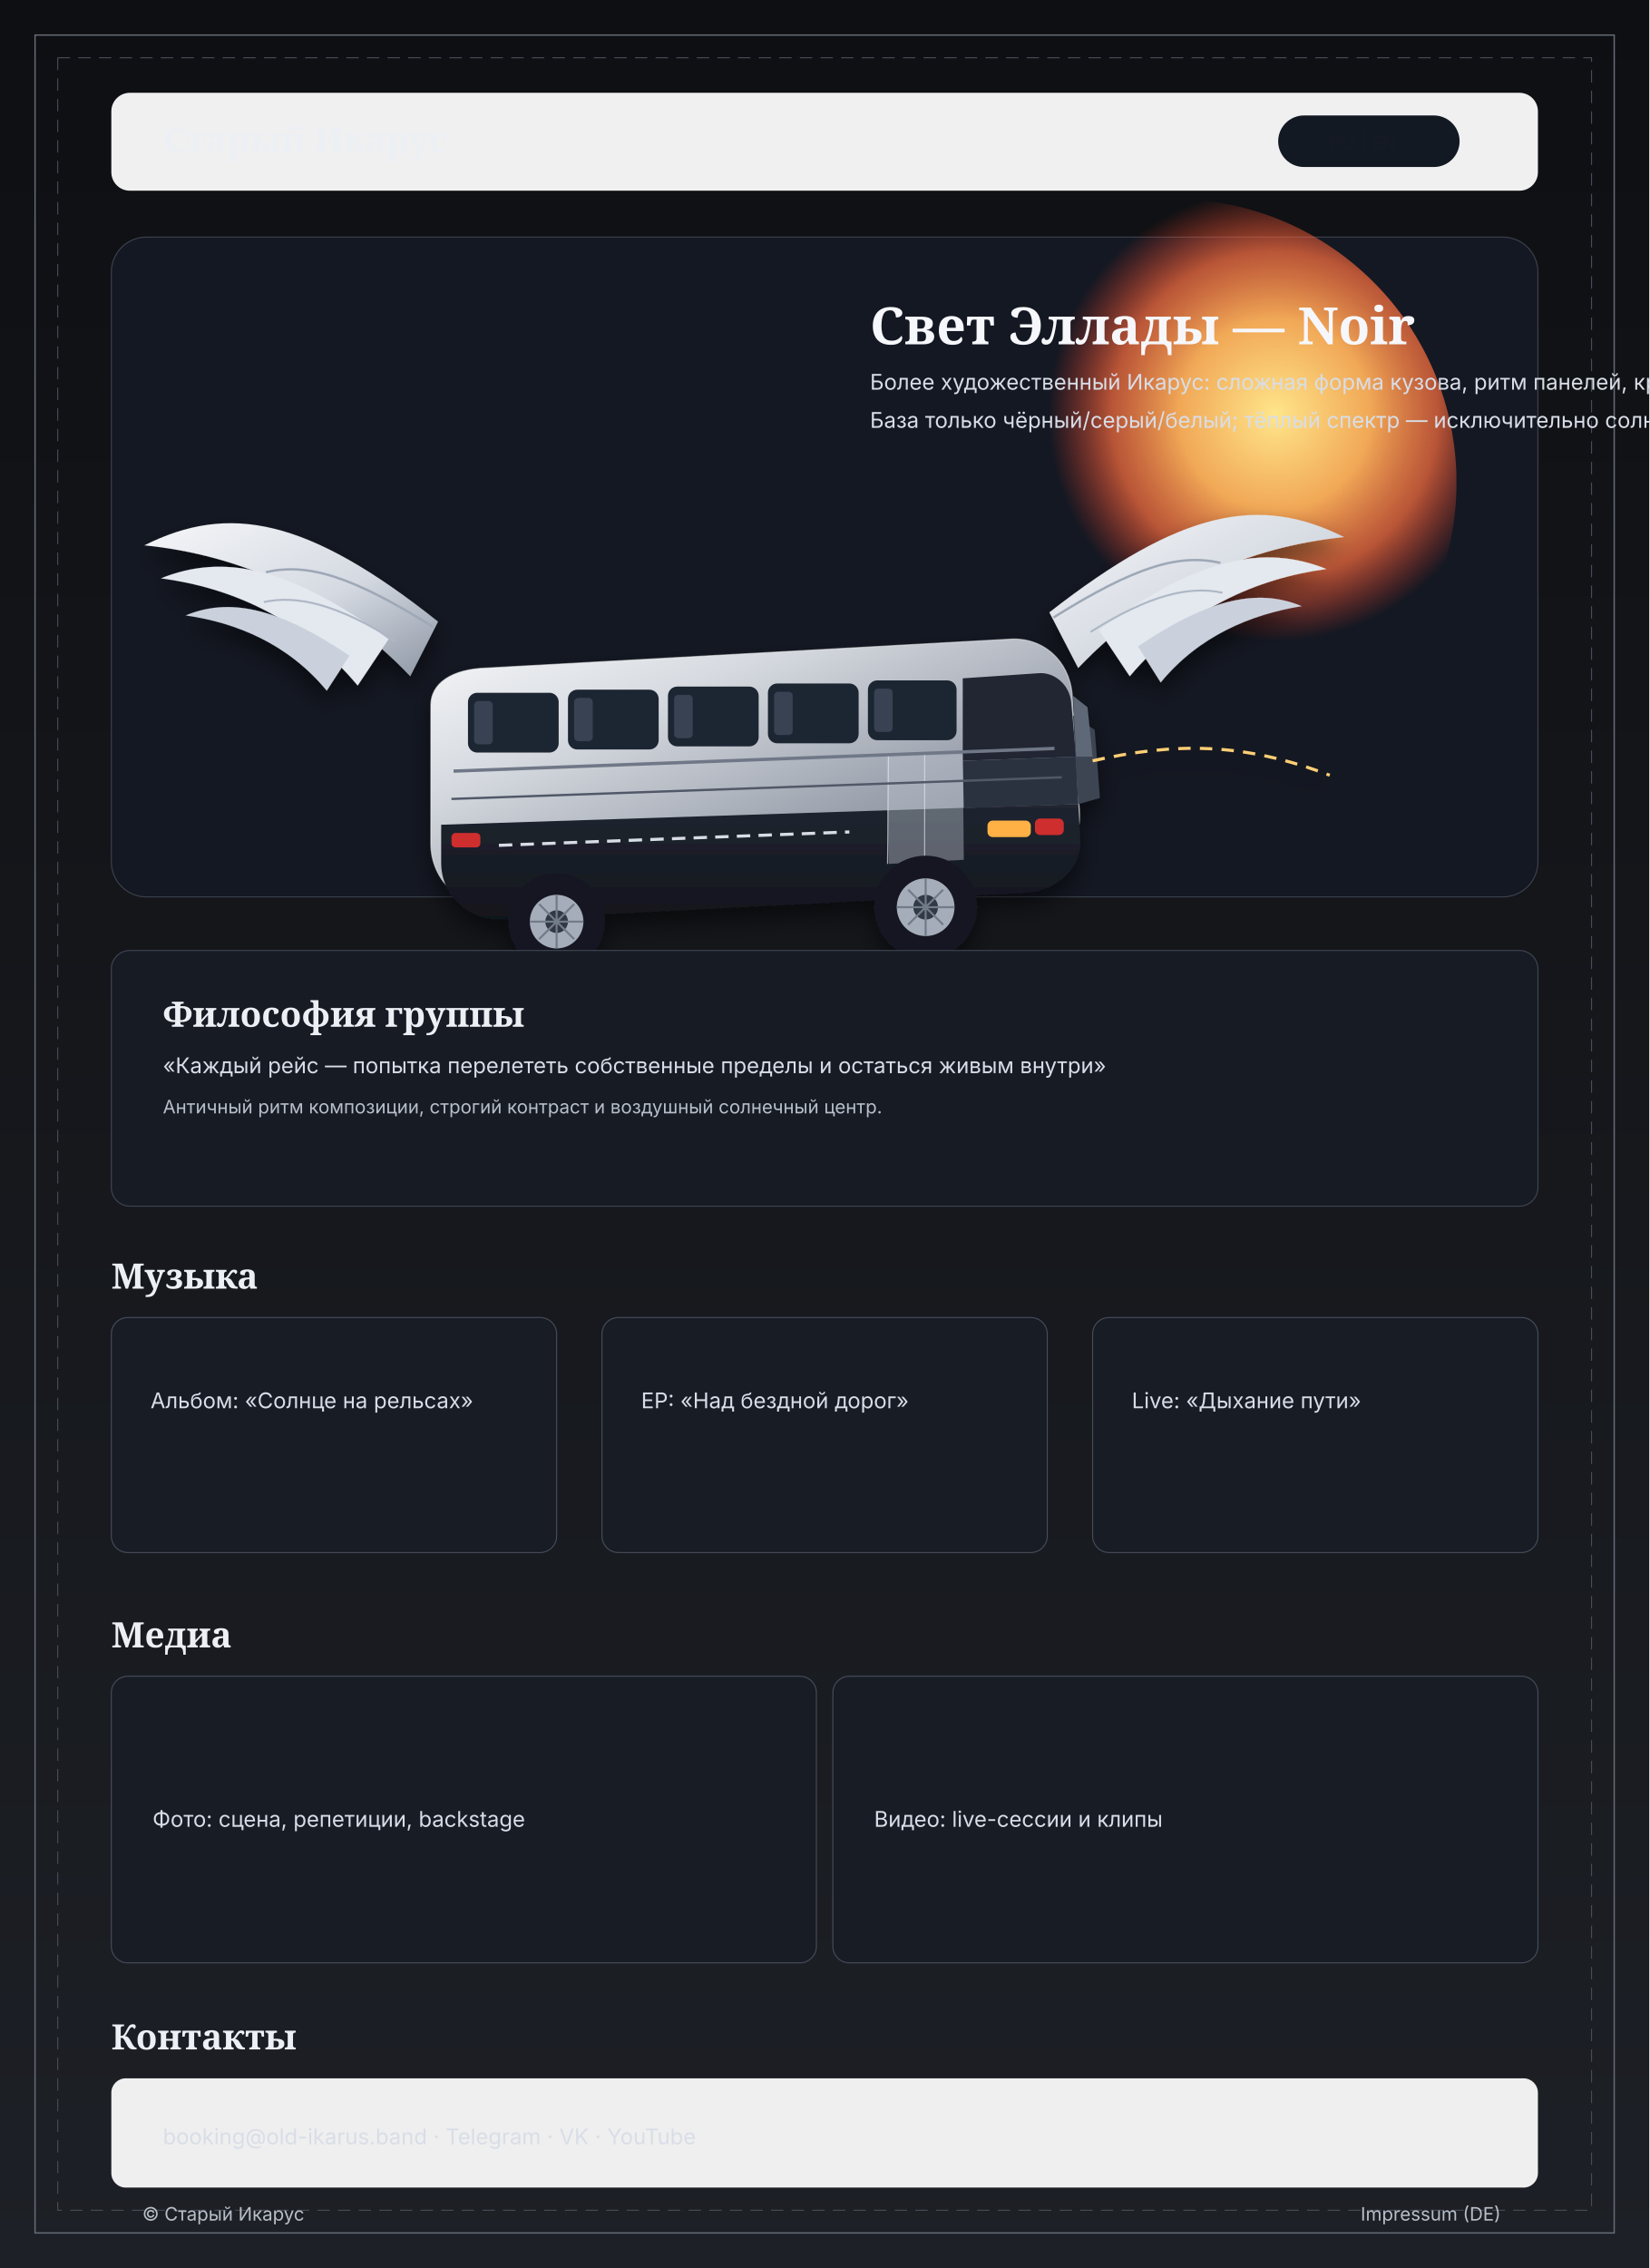
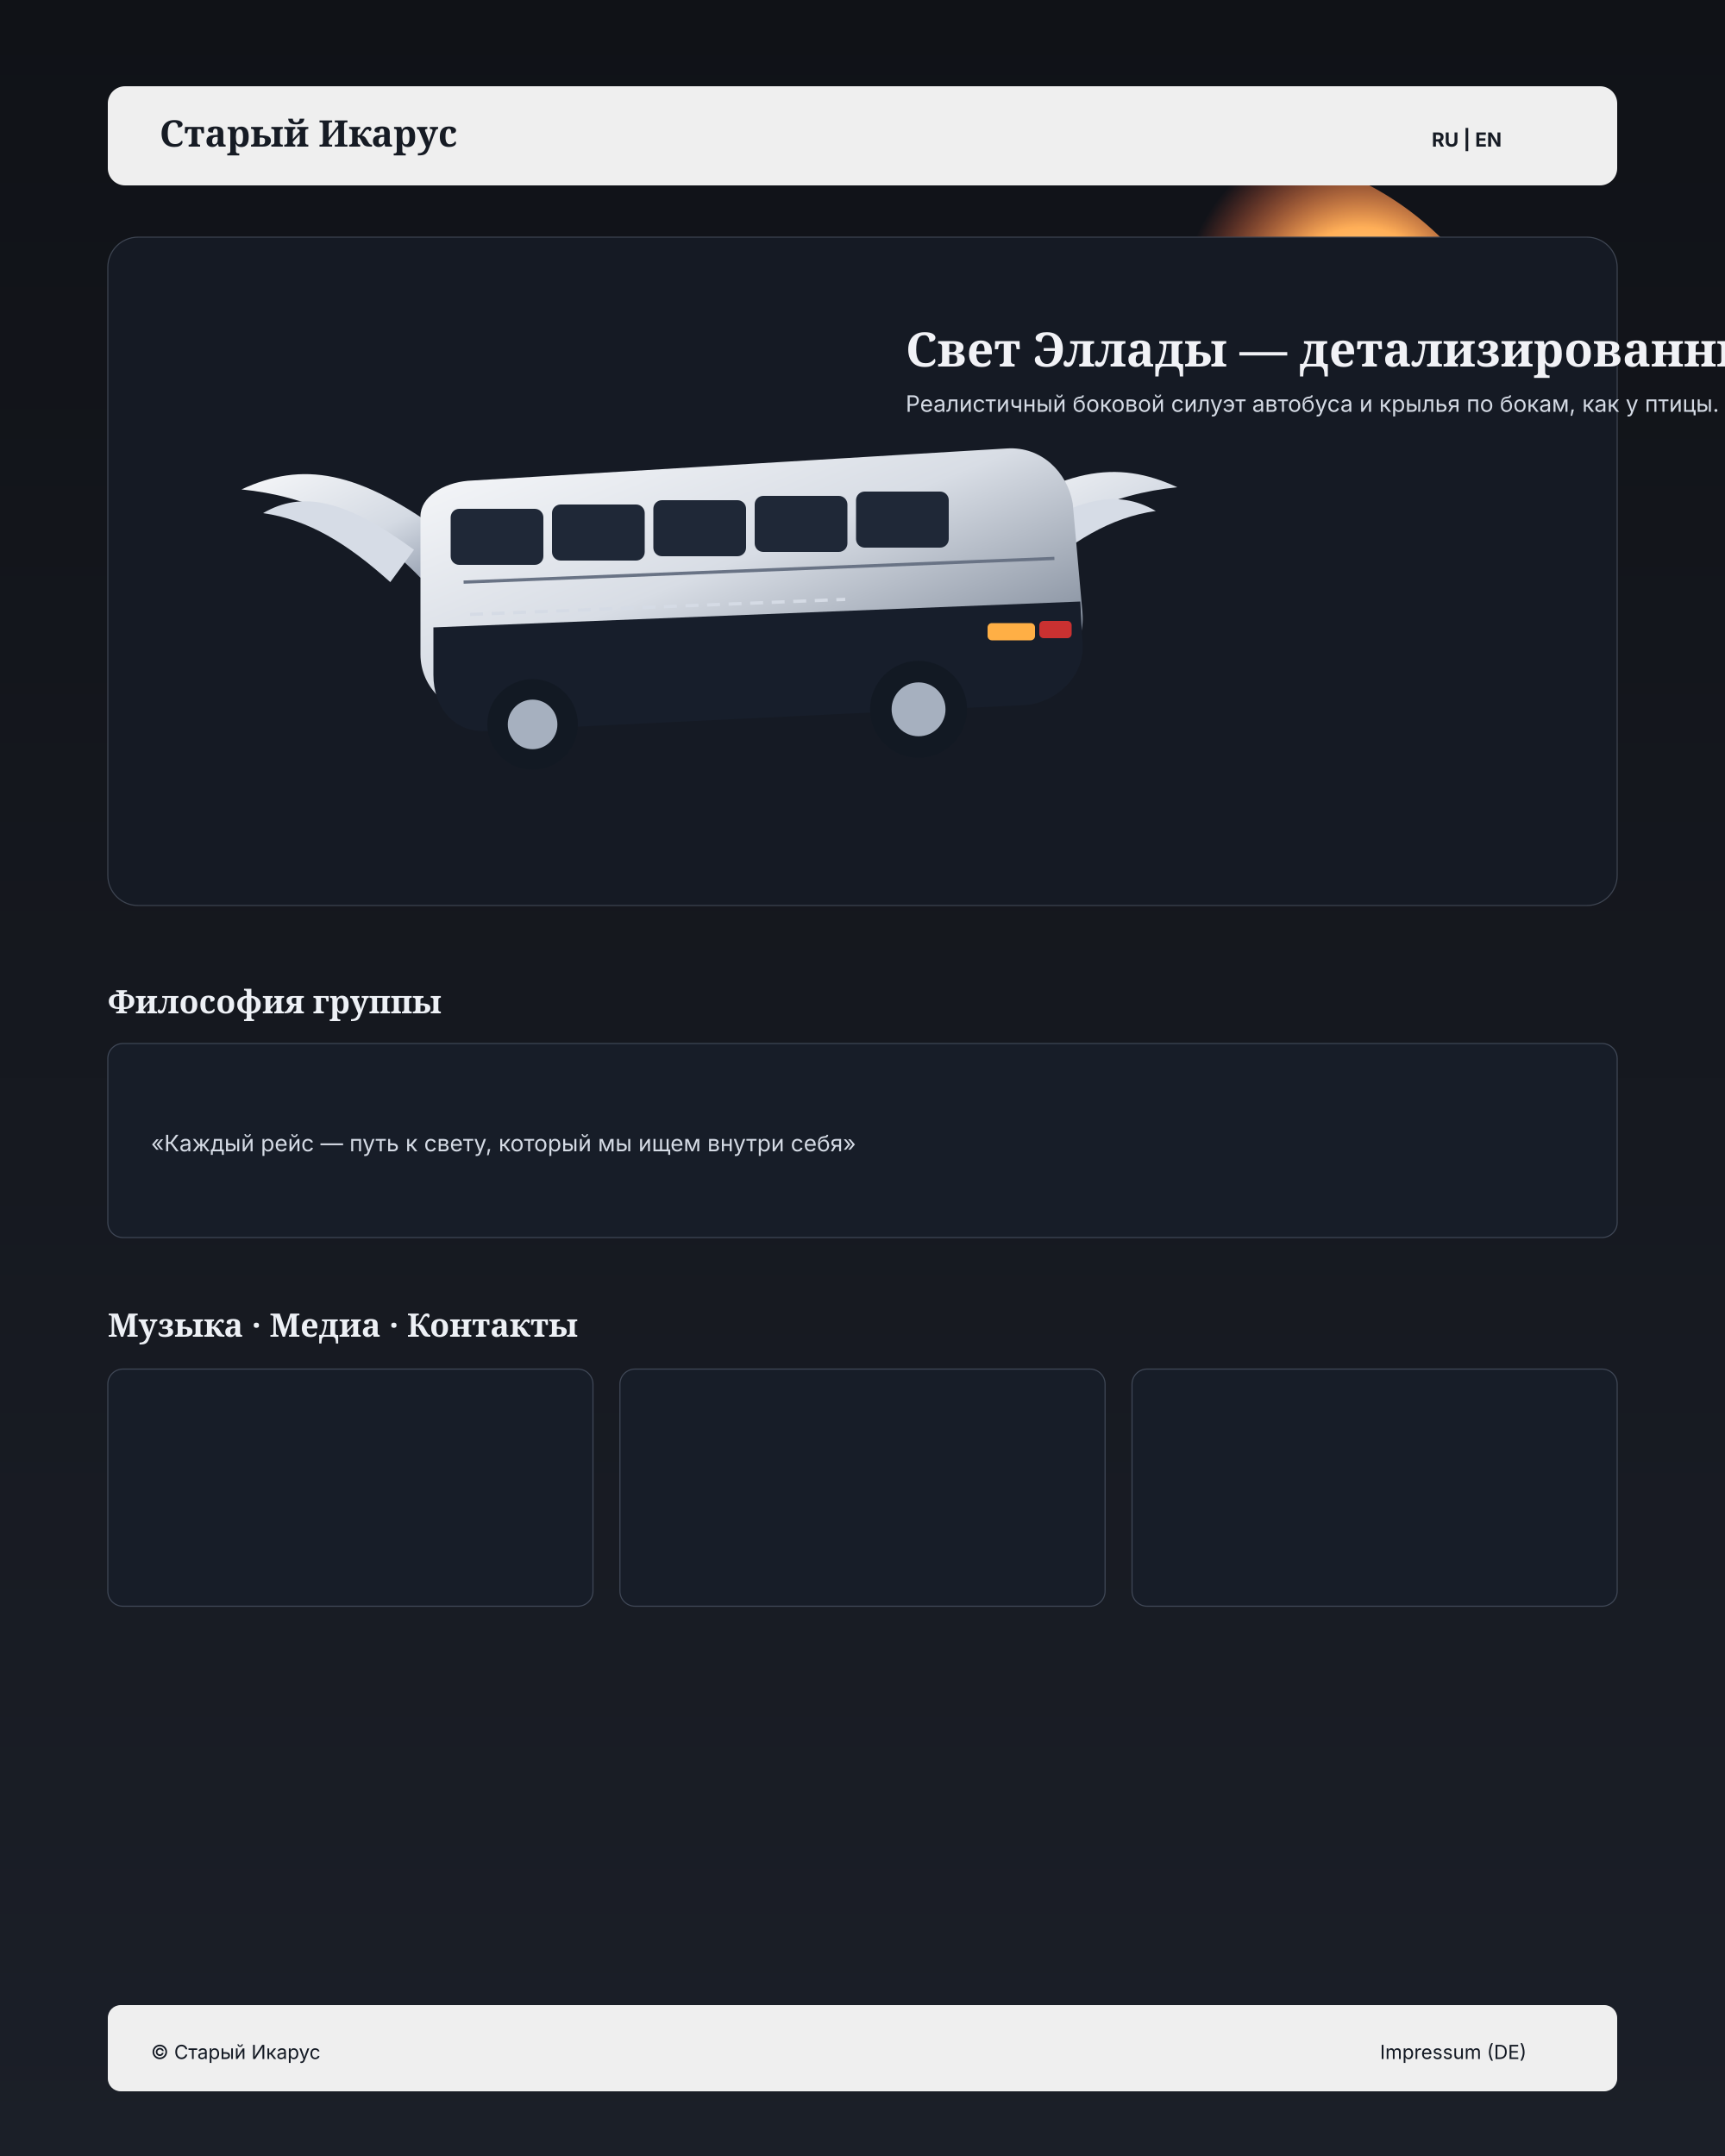
- <svg xmlns="http://www.w3.org/2000/svg" width="1600" height="2200" viewBox="0 0 1600 2200" role="img" aria-labelledby="title desc">
+ <svg xmlns="http://www.w3.org/2000/svg" width="1600" height="2000" viewBox="0 0 1600 2000">
  <defs>
    <linearGradient id="bg" x1="0" y1="0" x2="0" y2="1">
-       <stop offset="0%" stop-color="#0e0f12" />
-       <stop offset="100%" stop-color="#1d2026" />
+       <stop offset="0" stop-color="#101217" />
+       <stop offset="1" stop-color="#1b1f28" />
    </linearGradient>
-     <radialGradient id="sunGlow" cx="68%" cy="38%" r="40%">
-       <stop offset="0%" stop-color="#ffe68b" stop-opacity="1" />
-       <stop offset="42%" stop-color="#ffb25a" stop-opacity="0.94" />
-       <stop offset="72%" stop-color="#ff7040" stop-opacity="0.7" />
-       <stop offset="100%" stop-color="#ff3f2a" stop-opacity="0" />
+     <radialGradient id="sun" cx="72%" cy="26%" r="30%">
+       <stop offset="0" stop-color="#ffe89f" />
+       <stop offset="0.45" stop-color="#ffaf58" />
+       <stop offset="1" stop-color="#ff5a3a" stop-opacity="0" />
    </radialGradient>
-     <linearGradient id="bodyMetal" x1="0" y1="0" x2="1" y2="1">
-       <stop offset="0%" stop-color="#f6f7f8" />
-       <stop offset="28%" stop-color="#d7dbe1" />
-       <stop offset="60%" stop-color="#a2a8b3" />
-       <stop offset="100%" stop-color="#606775" />
-     </linearGradient>
-     <linearGradient id="bodyShadow" x1="0" y1="0" x2="0" y2="1">
-       <stop offset="0%" stop-color="#202530" />
-       <stop offset="100%" stop-color="#11151d" />
+     <linearGradient id="bus" x1="0" y1="0" x2="1" y2="1">
+       <stop offset="0" stop-color="#f8f9fb" />
+       <stop offset="0.45" stop-color="#d8dde5" />
+       <stop offset="1" stop-color="#647082" />
    </linearGradient>
    <linearGradient id="wing" x1="0" y1="0" x2="1" y2="1">
-       <stop offset="0%" stop-color="#f5f6f8" />
-       <stop offset="55%" stop-color="#d5dae2" />
-       <stop offset="100%" stop-color="#8d96a4" />
+       <stop offset="0" stop-color="#f6f7f9" />
+       <stop offset="0.6" stop-color="#d4dae3" />
+       <stop offset="1" stop-color="#929cad" />
    </linearGradient>
    <style>
-       .h1{font:700 50px 'Cormorant Garamond', Georgia, serif; fill:#f6f7fb}
-       .h2{font:700 34px 'Cormorant Garamond', Georgia, serif; fill:#eceff4}
-       .text{font:400 21px 'Inter', Arial, sans-serif; fill:#d8dde7}
-       .small{font:400 18px 'Inter', Arial, sans-serif; fill:#b8bfca}
-       .chip{font:700 18px 'Inter', Arial, sans-serif; fill:#151923}
+       .h{font:700 44px 'Cormorant Garamond',serif;fill:#f1f2f6}
+       .t{font:400 21px Inter,Arial,sans-serif;fill:#d4dae4}
+       .s{font:700 30px 'Cormorant Garamond',serif;fill:#edf0f5}
    </style>
-     <filter id="shadow" x="-30%" y="-40%" width="180%" height="200%">
-       <feDropShadow dx="0" dy="12" stdDeviation="11" flood-color="#000" flood-opacity="0.5" />
-     </filter>
  </defs>
-   <rect width="1600" height="2200" fill="url(#bg)" />
-   <rect x="34" y="34" width="1532" height="2132" fill="none" stroke="#666c78" stroke-width="1.3" />
-   <rect x="56" y="56" width="1488" height="2088" fill="none" stroke="#474c57" stroke-width="1" stroke-dasharray="12 8" />
-   <rect x="108" y="90" width="1384" height="95" rx="18" fill="#f0f0f0" />
-   <text x="158" y="148" class="h2" fill="#11161f">Старый Икарус</text>
-   <rect x="1240" y="112" width="176" height="50" rx="25" fill="#131923" />
-   <text x="1290" y="145" class="chip">RU | EN</text>
-   <rect x="108" y="230" width="1384" height="640" rx="34" fill="#141822" stroke="#3c424d" />
-   <circle cx="1138" cy="468" r="275" fill="url(#sunGlow)" />
-   <g transform="translate(250 318)" filter="url(#shadow)">
-     <path d="M175 285 C48 184 -28 170 -110 211 C-19 220 72 258 148 338 Z" fill="url(#wing)" />
-     <path d="M127 302 C30 231 -34 219 -94 243 C-26 252 42 281 97 347 Z" fill="#e4e8ef" />
-     <path d="M89 318 C18 270 -29 262 -70 279 C-20 286 30 307 67 352 Z" fill="#cad1dc" />
-     <path d="M170 290 C90 240 48 228 8 237" fill="none" stroke="#9ea8b7" stroke-width="2.3" />
-     <path d="M134 304 C77 268 38 259 6 266" fill="none" stroke="#aeb7c5" stroke-width="1.9" />
-     <path d="M768 276 C896 176 972 162 1054 203 C963 212 872 250 796 330 Z" fill="url(#wing)" />
-     <path d="M816 293 C913 222 977 210 1037 234 C969 243 901 273 846 338 Z" fill="#e4e8ef" />
-     <path d="M854 309 C925 261 972 253 1013 270 C963 278 913 299 876 344 Z" fill="#cad1dc" />
-     <path d="M772 281 C852 231 894 219 934 228" fill="none" stroke="#9ea8b7" stroke-width="2.3" />
-     <path d="M808 295 C865 259 904 250 936 257" fill="none" stroke="#aeb7c5" stroke-width="1.9" />
-     <g transform="translate(170 170)">
-       <path d="M52 160 L560 132 C592 130 617 153 620 185 L627 298 C630 334 604 364 566 366 L65 392 C29 394 -2 367 -2 330 L-2 196 C-2 175 18 161 52 160 Z" fill="url(#bodyMetal)" stroke="#f8f8f8" stroke-opacity="0.55" />
-       <path d="M8 312 L626 292 L628 326 C630 354 606 376 575 378 L68 404 C35 406 8 381 8 349 Z" fill="url(#bodyShadow)" />
-       <path d="M514 170 L588 165 C603 164 617 176 619 192 L624 246 L514 250 Z" fill="#202632" />
-       <path d="M514 250 L624 246 L626 292 L515 296 Z" fill="#2a313f" />
-       <g fill="#1f2633">
-         <rect x="34" y="184" width="88" height="58" rx="9" />
-         <rect x="131" y="181" width="88" height="58" rx="9" />
-         <rect x="228" y="178" width="88" height="58" rx="9" />
-         <rect x="325" y="175" width="88" height="58" rx="9" />
-         <rect x="422" y="172" width="86" height="58" rx="9" />
+   <rect width="1600" height="2000" fill="url(#bg)" />
+   <circle cx="1140" cy="420" r="280" fill="url(#sun)" />
+   <rect x="100" y="80" width="1400" height="92" rx="16" fill="#efefef" />
+   <text x="148" y="136" style="font:700 34px 'Cormorant Garamond',serif;fill:#161b24">Старый Икарус</text>
+   <text x="1328" y="136" style="font:700 18px Inter,Arial,sans-serif;fill:#161b24">RU | EN</text>
+   <rect x="100" y="220" width="1400" height="620" rx="28" fill="#151a24" stroke="#3e4552" />
+   <g transform="translate(300 290)">
+     <path d="M116 208 C32 145 -20 138 -76 164 C-16 170 40 194 90 246 Z" fill="url(#wing)" />
+     <path d="M84 220 C20 173 -20 165 -56 186 C-14 192 22 214 62 250 Z" fill="#d6dce6" />
+     <path d="M600 206 C684 143 736 136 792 162 C732 168 676 192 626 244 Z" fill="url(#wing)" />
+     <path d="M632 218 C696 171 736 163 772 184 C730 190 694 212 654 248 Z" fill="#d6dce6" />
+     <g transform="translate(110 50)">
+       <path d="M24 106 L524 76 C556 74 580 98 585 127 L594 228 C597 263 572 291 536 294 L38 321 C6 323 -20 298 -20 267 L-20 139 C-20 121 1 108 24 106 Z" fill="url(#bus)" />
+       <path d="M-8 242 L592 218 L594 256 C597 285 572 311 542 314 L44 338 C11 341 -8 316 -8 286 Z" fill="#171e2b" />
+       <g fill="#1f2837">
+         <rect x="8" y="132" width="86" height="52" rx="8" />
+         <rect x="102" y="128" width="86" height="52" rx="8" />
+         <rect x="196" y="124" width="86" height="52" rx="8" />
+         <rect x="290" y="120" width="86" height="52" rx="8" />
+         <rect x="384" y="116" width="86" height="52" rx="8" />
      </g>
-       <g fill="#8fa2bd" opacity="0.22">
-         <rect x="40" y="192" width="18" height="42" rx="4" />
-         <rect x="137" y="189" width="18" height="42" rx="4" />
-         <rect x="234" y="186" width="18" height="42" rx="4" />
-         <rect x="331" y="183" width="18" height="42" rx="4" />
-         <rect x="428" y="180" width="18" height="42" rx="4" />
-       </g>
-       <path d="M440 246 L514 244 L515 346 L442 350 Z" fill="#b7bec9" opacity="0.44" />
-       <path d="M442 245 L441 350" stroke="#e3e5ea" stroke-opacity="0.7" />
-       <path d="M477 244 L477 348" stroke="#e3e5ea" stroke-opacity="0.7" />
-       <path d="M20 260 L603 238" stroke="#707887" stroke-width="3.2" />
-       <path d="M18 287 L610 266" stroke="#515867" stroke-width="2.2" />
-       <rect x="538" y="308" width="42" height="16" rx="5" fill="#ffb145" />
-       <rect x="584" y="306" width="28" height="16" rx="5" fill="#cf2f2f" />
-       <rect x="18" y="320" width="28" height="14" rx="4" fill="#cf2f2f" />
-       <path d="M64 332 L404 319" stroke="#d8dde5" stroke-width="3" stroke-dasharray="13 8" />
-       <g>
-         <circle cx="120" cy="406" r="47" fill="#131821" />
-         <circle cx="120" cy="406" r="26" fill="#a6adba" />
-         <circle cx="120" cy="406" r="11" fill="#303744" />
-         <path d="M120 380 V432 M94 406 H146 M103 389 L137 423 M137 389 L103 423" stroke="#727b89" stroke-width="2" />
-       </g>
-       <g>
-         <circle cx="478" cy="392" r="50" fill="#131821" />
-         <circle cx="478" cy="392" r="28" fill="#a6adba" />
-         <circle cx="478" cy="392" r="12" fill="#303744" />
-         <path d="M478 364 V420 M450 392 H506 M461 375 L495 409 M495 375 L461 409" stroke="#727b89" stroke-width="2" />
-       </g>
-       <path d="M621 206 L642 220 L647 286 L626 292 Z" fill="#3c4452" />
-       <path d="M621 187 L635 198 L640 246 L624 246 Z" fill="#5e6776" />
-       <path d="M640 250 C720 232 786 232 870 264" fill="none" stroke="#ffcf74" stroke-width="3" stroke-dasharray="12 9" />
+       <path d="M20 200 L568 178" stroke="#697385" stroke-width="3" />
+       <path d="M26 230 L374 216" stroke="#d5dbe5" stroke-width="3" stroke-dasharray="12 8" />
+       <rect x="506" y="238" width="44" height="16" rx="4" fill="#ffaf45" />
+       <rect x="554" y="236" width="30" height="16" rx="4" fill="#ca3131" />
+       <circle cx="84" cy="332" r="42" fill="#121923" />
+       <circle cx="84" cy="332" r="23" fill="#a6b0bf" />
+       <circle cx="442" cy="318" r="45" fill="#121923" />
+       <circle cx="442" cy="318" r="25" fill="#a6b0bf" />
    </g>
  </g>
-   <text x="844" y="334" class="h1">Свет Эллады — Noir</text>
-   <text x="844" y="378" class="text">Более художественный Икарус: сложная форма кузова, ритм панелей, крылья с фактурой перьев.</text>
-   <text x="844" y="415" class="text">База только чёрный/серый/белый; тёплый спектр — исключительно солнце и световые следы.</text>
-   <rect x="108" y="922" width="1384" height="248" rx="18" fill="#161b24" stroke="#3f4652" />
-   <text x="158" y="996" class="h2">Философия группы</text>
-   <text x="158" y="1041" class="text">«Каждый рейс — попытка перелететь собственные пределы и остаться живым внутри»</text>
-   <text x="158" y="1080" class="small">Античный ритм композиции, строгий контраст и воздушный солнечный центр.</text>
-   <text x="108" y="1250" class="h2">Музыка</text>
-   <rect x="108" y="1278" width="432" height="228" rx="16" fill="#171c25" stroke="#464d5a" />
-   <rect x="584" y="1278" width="432" height="228" rx="16" fill="#171c25" stroke="#464d5a" />
-   <rect x="1060" y="1278" width="432" height="228" rx="16" fill="#171c25" stroke="#464d5a" />
-   <text x="146" y="1366" class="text">Альбом: «Солнце на рельсах»</text>
-   <text x="622" y="1366" class="text">EP: «Над бездной дорог»</text>
-   <text x="1098" y="1366" class="text">Live: «Дыхание пути»</text>
-   <text x="108" y="1598" class="h2">Медиа</text>
-   <rect x="108" y="1626" width="684" height="278" rx="16" fill="#171c25" stroke="#464d5a" />
-   <rect x="808" y="1626" width="684" height="278" rx="16" fill="#171c25" stroke="#464d5a" />
-   <text x="148" y="1772" class="text">Фото: сцена, репетиции, backstage</text>
-   <text x="848" y="1772" class="text">Видео: live-сессии и клипы</text>
-   <text x="108" y="1988" class="h2">Контакты</text>
-   <rect x="108" y="2016" width="1384" height="106" rx="14" fill="#efefef" />
-   <text x="158" y="2080" class="text" fill="#161b23">booking@old-ikarus.band · Telegram · VK · YouTube</text>
-   <text x="138" y="2154" class="small">© Старый Икарус</text>
-   <text x="1320" y="2154" class="small">Impressum (DE)</text>
+   <text x="840" y="340" class="h">Свет Эллады — детализированный Икарус</text>
+   <text x="840" y="382" class="t">Реалистичный боковой силуэт автобуса и крылья по бокам, как у птицы.</text>
+   <text x="100" y="940" class="s">Философия группы</text>
+   <rect x="100" y="968" width="1400" height="180" rx="14" fill="#171d28" stroke="#404857" />
+   <text x="140" y="1068" class="t">«Каждый рейс — путь к свету, который мы ищем внутри себя»</text>
+   <text x="100" y="1240" class="s">Музыка · Медиа · Контакты</text>
+   <rect x="100" y="1270" width="450" height="220" rx="14" fill="#171d28" stroke="#404857" />
+   <rect x="575" y="1270" width="450" height="220" rx="14" fill="#171d28" stroke="#404857" />
+   <rect x="1050" y="1270" width="450" height="220" rx="14" fill="#171d28" stroke="#404857" />
+   <rect x="100" y="1860" width="1400" height="80" rx="12" fill="#efefef" />
+   <text x="140" y="1910" style="font:400 18px Inter,Arial,sans-serif;fill:#131923">© Старый Икарус</text>
+   <text x="1280" y="1910" style="font:400 18px Inter,Arial,sans-serif;fill:#131923">Impressum (DE)</text>
</svg>
